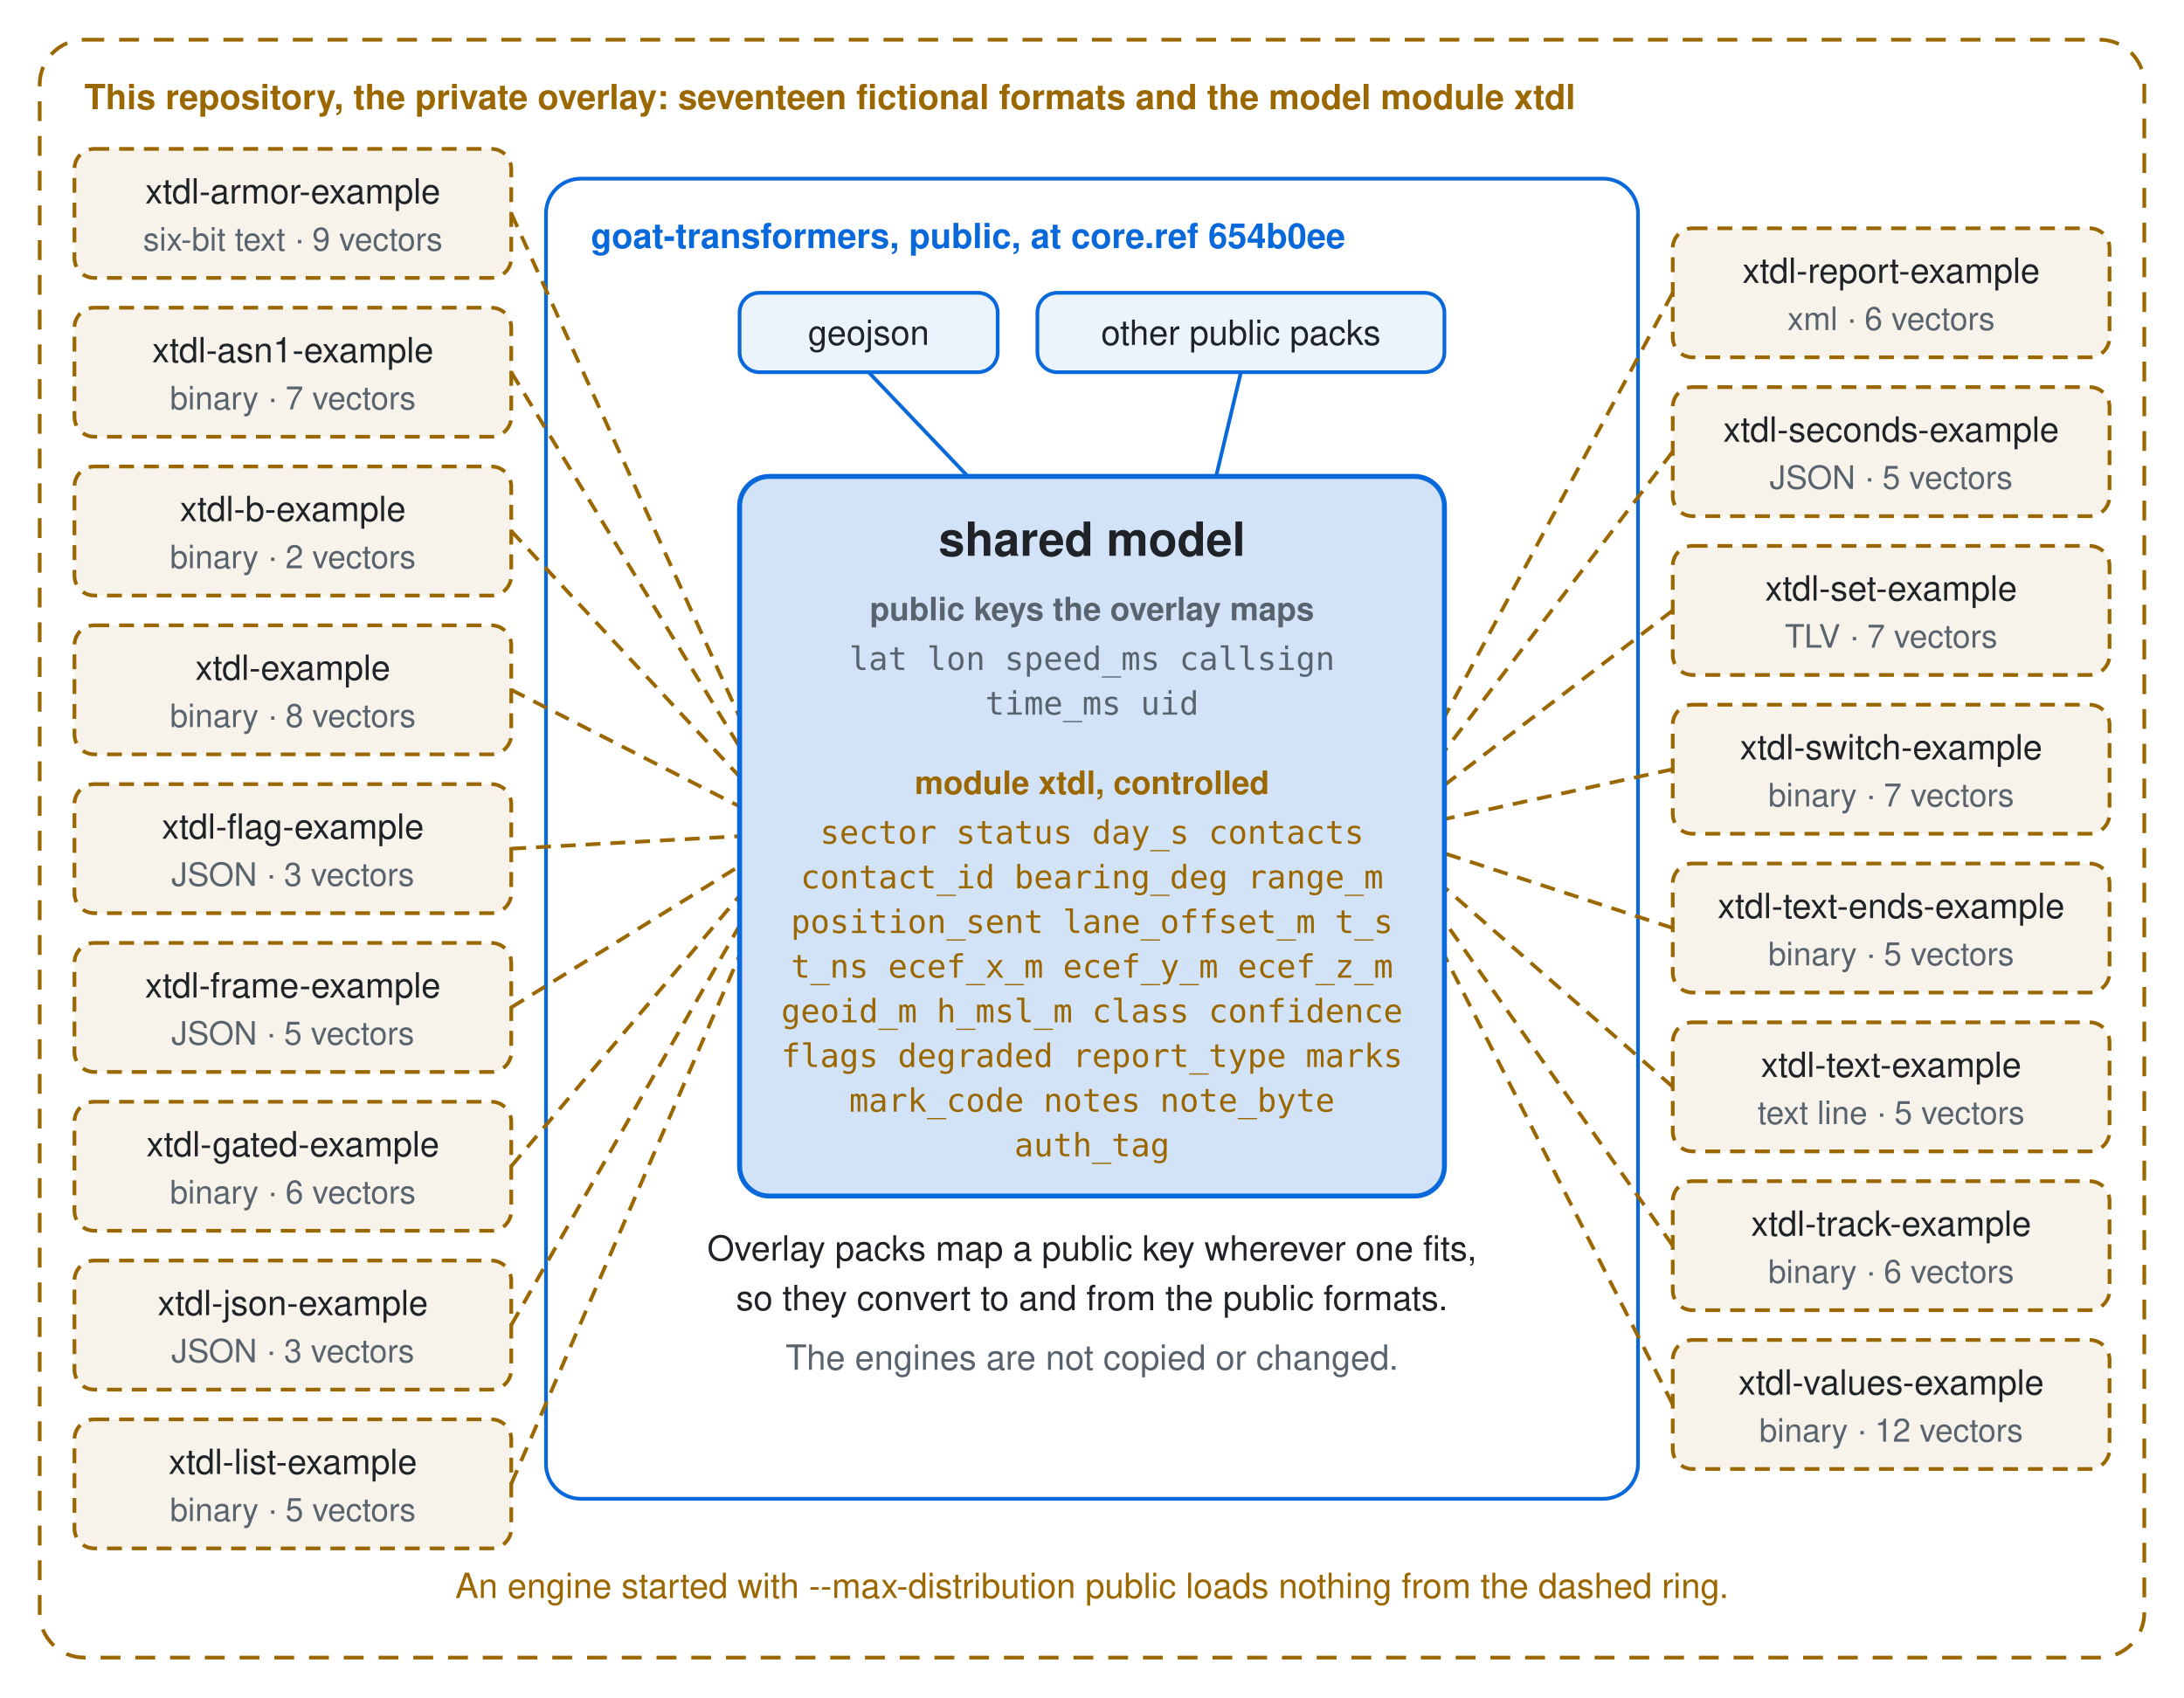
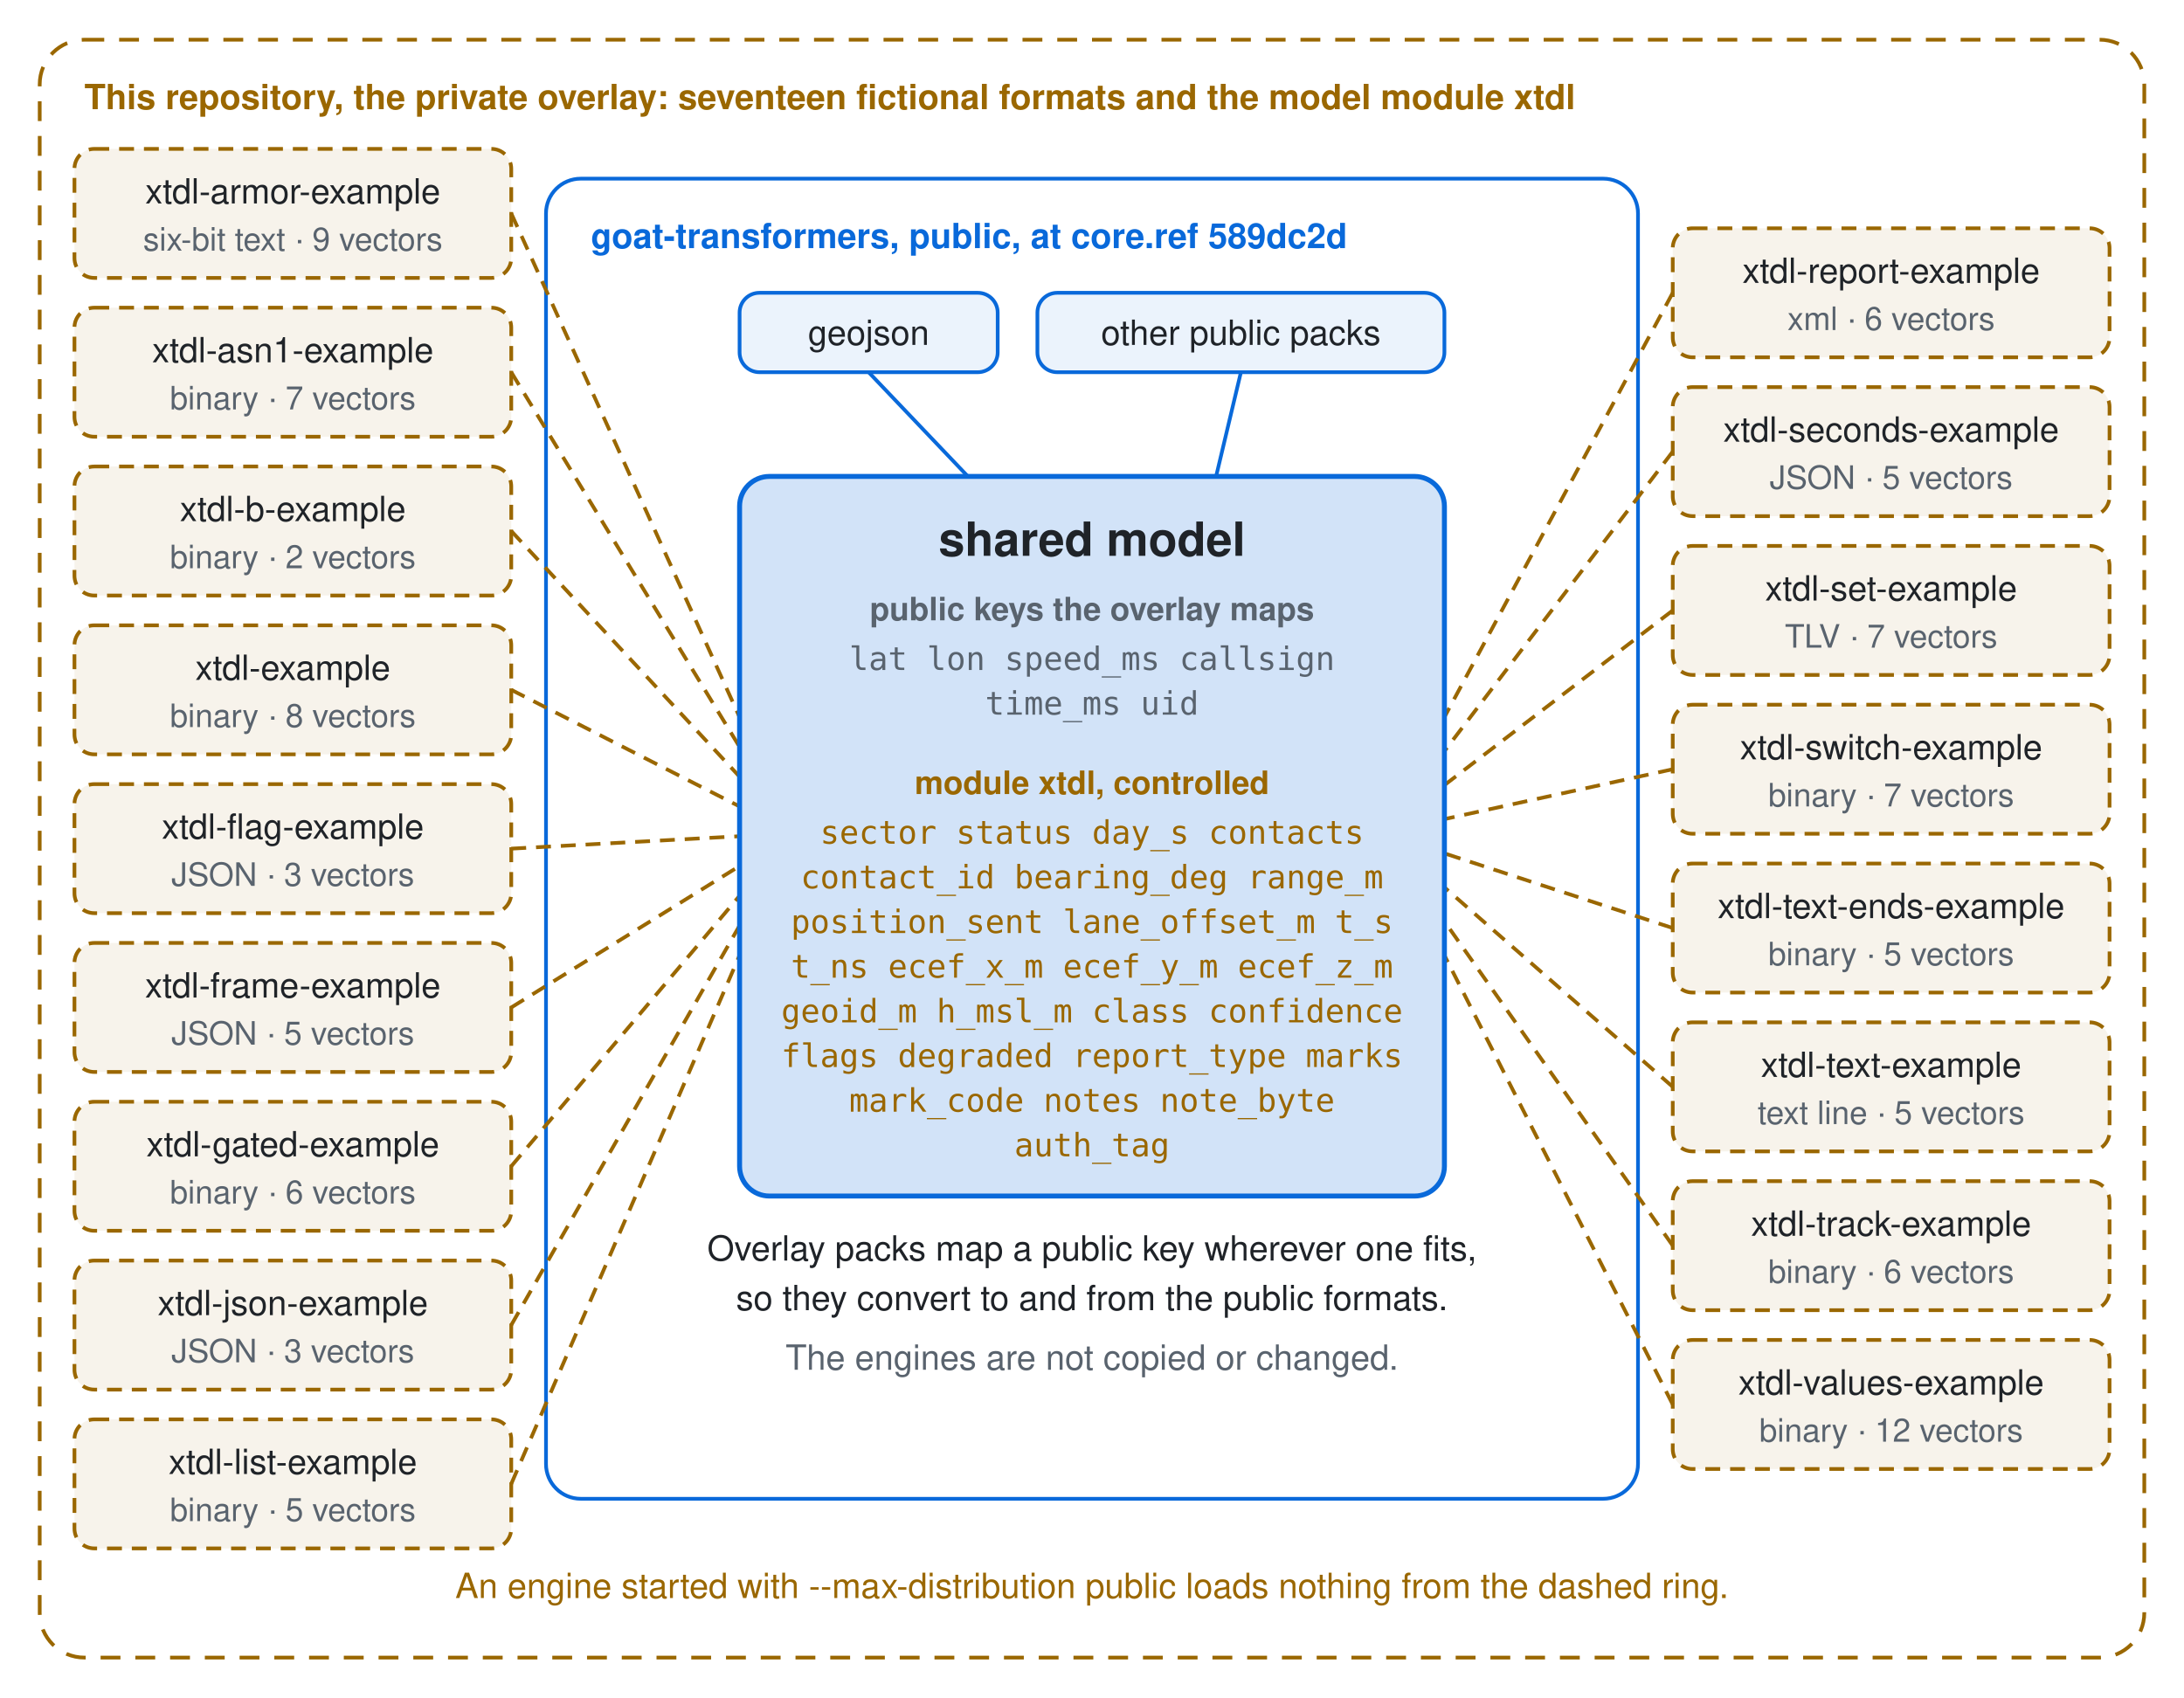
<svg xmlns="http://www.w3.org/2000/svg" viewBox="0 0 880 684" width="880" height="684" role="img" aria-labelledby="t d">
  <style>
  .ink{fill:#1f2328} .quiet{fill:#59636e} .pub{fill:#0969da} .ovl{fill:#9a6700}
  .t{font-family:-apple-system,BlinkMacSystemFont,"Segoe UI",Helvetica,Arial,sans-serif}
  .m{font-family:ui-monospace,SFMono-Regular,Menlo,Consolas,monospace}
  .box{fill:#0969da;fill-opacity:.08;stroke:#0969da;stroke-width:1.5}
  .hub{fill:#0969da;fill-opacity:.18;stroke:#0969da;stroke-width:2}
  .obox{fill:#9a6700;fill-opacity:.08;stroke:#9a6700;stroke-width:1.5;stroke-dasharray:6 4}
  .ring{fill:none;stroke:#0969da;stroke-width:1.5}
  .oring{fill:none;stroke:#9a6700;stroke-width:1.5;stroke-dasharray:8 6}
  .ln{stroke:#0969da;stroke-width:1.5;fill:none}
  .oln{stroke:#9a6700;stroke-width:1.5;fill:none;stroke-dasharray:6 4}
</style>
  <rect x="16" y="16" width="848" height="652" rx="18" class="oring" />
  <text x="34" y="44" class="t ovl" font-size="14" text-anchor="start" font-weight="600">This repository, the private overlay: seventeen fictional formats and the model module xtdl</text>
  <rect x="220" y="72" width="440" height="532" rx="14" class="ring" />
-   <text x="238" y="100" class="t pub" font-size="14" text-anchor="start" font-weight="600">goat-transformers, public, at core.ref 654b0ee</text>
+   <text x="238" y="100" class="t pub" font-size="14" text-anchor="start" font-weight="600">goat-transformers, public, at core.ref 589dc2d</text>
  <path d="M350 150 L390 192" class="ln" />
  <path d="M500 150 L490 192" class="ln" />
  <rect x="298" y="118" width="104" height="32" rx="8" class="box" />
  <text x="350" y="139" class="t ink" font-size="14" text-anchor="middle">geojson</text>
  <rect x="418" y="118" width="164" height="32" rx="8" class="box" />
  <text x="500" y="139" class="t ink" font-size="14" text-anchor="middle">other public packs</text>
  <path d="M206 86 L298 289" class="oln" />
  <path d="M206 150 L298 301" class="oln" />
  <path d="M206 214 L298 313" class="oln" />
  <path d="M206 278 L298 325" class="oln" />
  <path d="M206 342 L298 337" class="oln" />
  <path d="M206 406 L298 349" class="oln" />
  <path d="M206 470 L298 361" class="oln" />
  <path d="M206 534 L298 373" class="oln" />
  <path d="M206 598 L298 385" class="oln" />
  <path d="M674 118 L582 289" class="oln" />
  <path d="M674 182 L582 302.7" class="oln" />
  <path d="M674 246 L582 316.4" class="oln" />
  <path d="M674 310 L582 330.1" class="oln" />
  <path d="M674 374 L582 343.9" class="oln" />
  <path d="M674 438 L582 357.6" class="oln" />
  <path d="M674 502 L582 371.3" class="oln" />
  <path d="M674 566 L582 385" class="oln" />
  <rect x="30" y="60" width="176" height="52" rx="8" class="obox" />
  <text x="118" y="82" class="t ink" font-size="14" text-anchor="middle">xtdl-armor-example</text>
  <text x="118" y="101" class="t quiet" font-size="13" text-anchor="middle">six-bit text · 9 vectors</text>
  <rect x="30" y="124" width="176" height="52" rx="8" class="obox" />
  <text x="118" y="146" class="t ink" font-size="14" text-anchor="middle">xtdl-asn1-example</text>
  <text x="118" y="165" class="t quiet" font-size="13" text-anchor="middle">binary · 7 vectors</text>
  <rect x="30" y="188" width="176" height="52" rx="8" class="obox" />
  <text x="118" y="210" class="t ink" font-size="14" text-anchor="middle">xtdl-b-example</text>
  <text x="118" y="229" class="t quiet" font-size="13" text-anchor="middle">binary · 2 vectors</text>
  <rect x="30" y="252" width="176" height="52" rx="8" class="obox" />
  <text x="118" y="274" class="t ink" font-size="14" text-anchor="middle">xtdl-example</text>
  <text x="118" y="293" class="t quiet" font-size="13" text-anchor="middle">binary · 8 vectors</text>
  <rect x="30" y="316" width="176" height="52" rx="8" class="obox" />
  <text x="118" y="338" class="t ink" font-size="14" text-anchor="middle">xtdl-flag-example</text>
  <text x="118" y="357" class="t quiet" font-size="13" text-anchor="middle">JSON · 3 vectors</text>
  <rect x="30" y="380" width="176" height="52" rx="8" class="obox" />
  <text x="118" y="402" class="t ink" font-size="14" text-anchor="middle">xtdl-frame-example</text>
  <text x="118" y="421" class="t quiet" font-size="13" text-anchor="middle">JSON · 5 vectors</text>
  <rect x="30" y="444" width="176" height="52" rx="8" class="obox" />
  <text x="118" y="466" class="t ink" font-size="14" text-anchor="middle">xtdl-gated-example</text>
  <text x="118" y="485" class="t quiet" font-size="13" text-anchor="middle">binary · 6 vectors</text>
  <rect x="30" y="508" width="176" height="52" rx="8" class="obox" />
  <text x="118" y="530" class="t ink" font-size="14" text-anchor="middle">xtdl-json-example</text>
  <text x="118" y="549" class="t quiet" font-size="13" text-anchor="middle">JSON · 3 vectors</text>
  <rect x="30" y="572" width="176" height="52" rx="8" class="obox" />
  <text x="118" y="594" class="t ink" font-size="14" text-anchor="middle">xtdl-list-example</text>
  <text x="118" y="613" class="t quiet" font-size="13" text-anchor="middle">binary · 5 vectors</text>
  <rect x="674" y="92" width="176" height="52" rx="8" class="obox" />
  <text x="762" y="114" class="t ink" font-size="14" text-anchor="middle">xtdl-report-example</text>
  <text x="762" y="133" class="t quiet" font-size="13" text-anchor="middle">xml · 6 vectors</text>
  <rect x="674" y="156" width="176" height="52" rx="8" class="obox" />
  <text x="762" y="178" class="t ink" font-size="14" text-anchor="middle">xtdl-seconds-example</text>
  <text x="762" y="197" class="t quiet" font-size="13" text-anchor="middle">JSON · 5 vectors</text>
  <rect x="674" y="220" width="176" height="52" rx="8" class="obox" />
  <text x="762" y="242" class="t ink" font-size="14" text-anchor="middle">xtdl-set-example</text>
  <text x="762" y="261" class="t quiet" font-size="13" text-anchor="middle">TLV · 7 vectors</text>
  <rect x="674" y="284" width="176" height="52" rx="8" class="obox" />
  <text x="762" y="306" class="t ink" font-size="14" text-anchor="middle">xtdl-switch-example</text>
  <text x="762" y="325" class="t quiet" font-size="13" text-anchor="middle">binary · 7 vectors</text>
  <rect x="674" y="348" width="176" height="52" rx="8" class="obox" />
  <text x="762" y="370" class="t ink" font-size="14" text-anchor="middle">xtdl-text-ends-example</text>
  <text x="762" y="389" class="t quiet" font-size="13" text-anchor="middle">binary · 5 vectors</text>
  <rect x="674" y="412" width="176" height="52" rx="8" class="obox" />
  <text x="762" y="434" class="t ink" font-size="14" text-anchor="middle">xtdl-text-example</text>
  <text x="762" y="453" class="t quiet" font-size="13" text-anchor="middle">text line · 5 vectors</text>
  <rect x="674" y="476" width="176" height="52" rx="8" class="obox" />
  <text x="762" y="498" class="t ink" font-size="14" text-anchor="middle">xtdl-track-example</text>
  <text x="762" y="517" class="t quiet" font-size="13" text-anchor="middle">binary · 6 vectors</text>
  <rect x="674" y="540" width="176" height="52" rx="8" class="obox" />
  <text x="762" y="562" class="t ink" font-size="14" text-anchor="middle">xtdl-values-example</text>
  <text x="762" y="581" class="t quiet" font-size="13" text-anchor="middle">binary · 12 vectors</text>
  <rect x="298" y="192" width="284" height="290" rx="12" class="hub" />
  <text x="440" y="224" class="t ink" font-size="19" text-anchor="middle" font-weight="600">shared model</text>
  <text x="440" y="250" class="t quiet" font-size="13" text-anchor="middle" font-weight="600">public keys the overlay maps</text>
  <text x="440" y="320" class="t ovl" font-size="13" text-anchor="middle" font-weight="600">module xtdl, controlled</text>
  <text x="440" y="270" class="m quiet" font-size="13" text-anchor="middle">lat lon speed_ms callsign</text>
  <text x="440" y="288" class="m quiet" font-size="13" text-anchor="middle">time_ms uid</text>
  <text x="440" y="340" class="m ovl" font-size="13" text-anchor="middle">sector status day_s contacts</text>
  <text x="440" y="358" class="m ovl" font-size="13" text-anchor="middle">contact_id bearing_deg range_m</text>
  <text x="440" y="376" class="m ovl" font-size="13" text-anchor="middle">position_sent lane_offset_m t_s</text>
  <text x="440" y="394" class="m ovl" font-size="13" text-anchor="middle">t_ns ecef_x_m ecef_y_m ecef_z_m</text>
  <text x="440" y="412" class="m ovl" font-size="13" text-anchor="middle">geoid_m h_msl_m class confidence</text>
  <text x="440" y="430" class="m ovl" font-size="13" text-anchor="middle">flags degraded report_type marks</text>
  <text x="440" y="448" class="m ovl" font-size="13" text-anchor="middle">mark_code notes note_byte</text>
  <text x="440" y="466" class="m ovl" font-size="13" text-anchor="middle">auth_tag</text>
  <text x="440" y="508" class="t ink" font-size="14" text-anchor="middle">Overlay packs map a public key wherever one fits,</text>
  <text x="440" y="528" class="t ink" font-size="14" text-anchor="middle">so they convert to and from the public formats.</text>
  <text x="440" y="552" class="t quiet" font-size="14" text-anchor="middle">The engines are not copied or changed.</text>
  <text x="440" y="644" class="t ovl" font-size="14" text-anchor="middle">An engine started with --max-distribution public loads nothing from the dashed ring.</text>
</svg>
